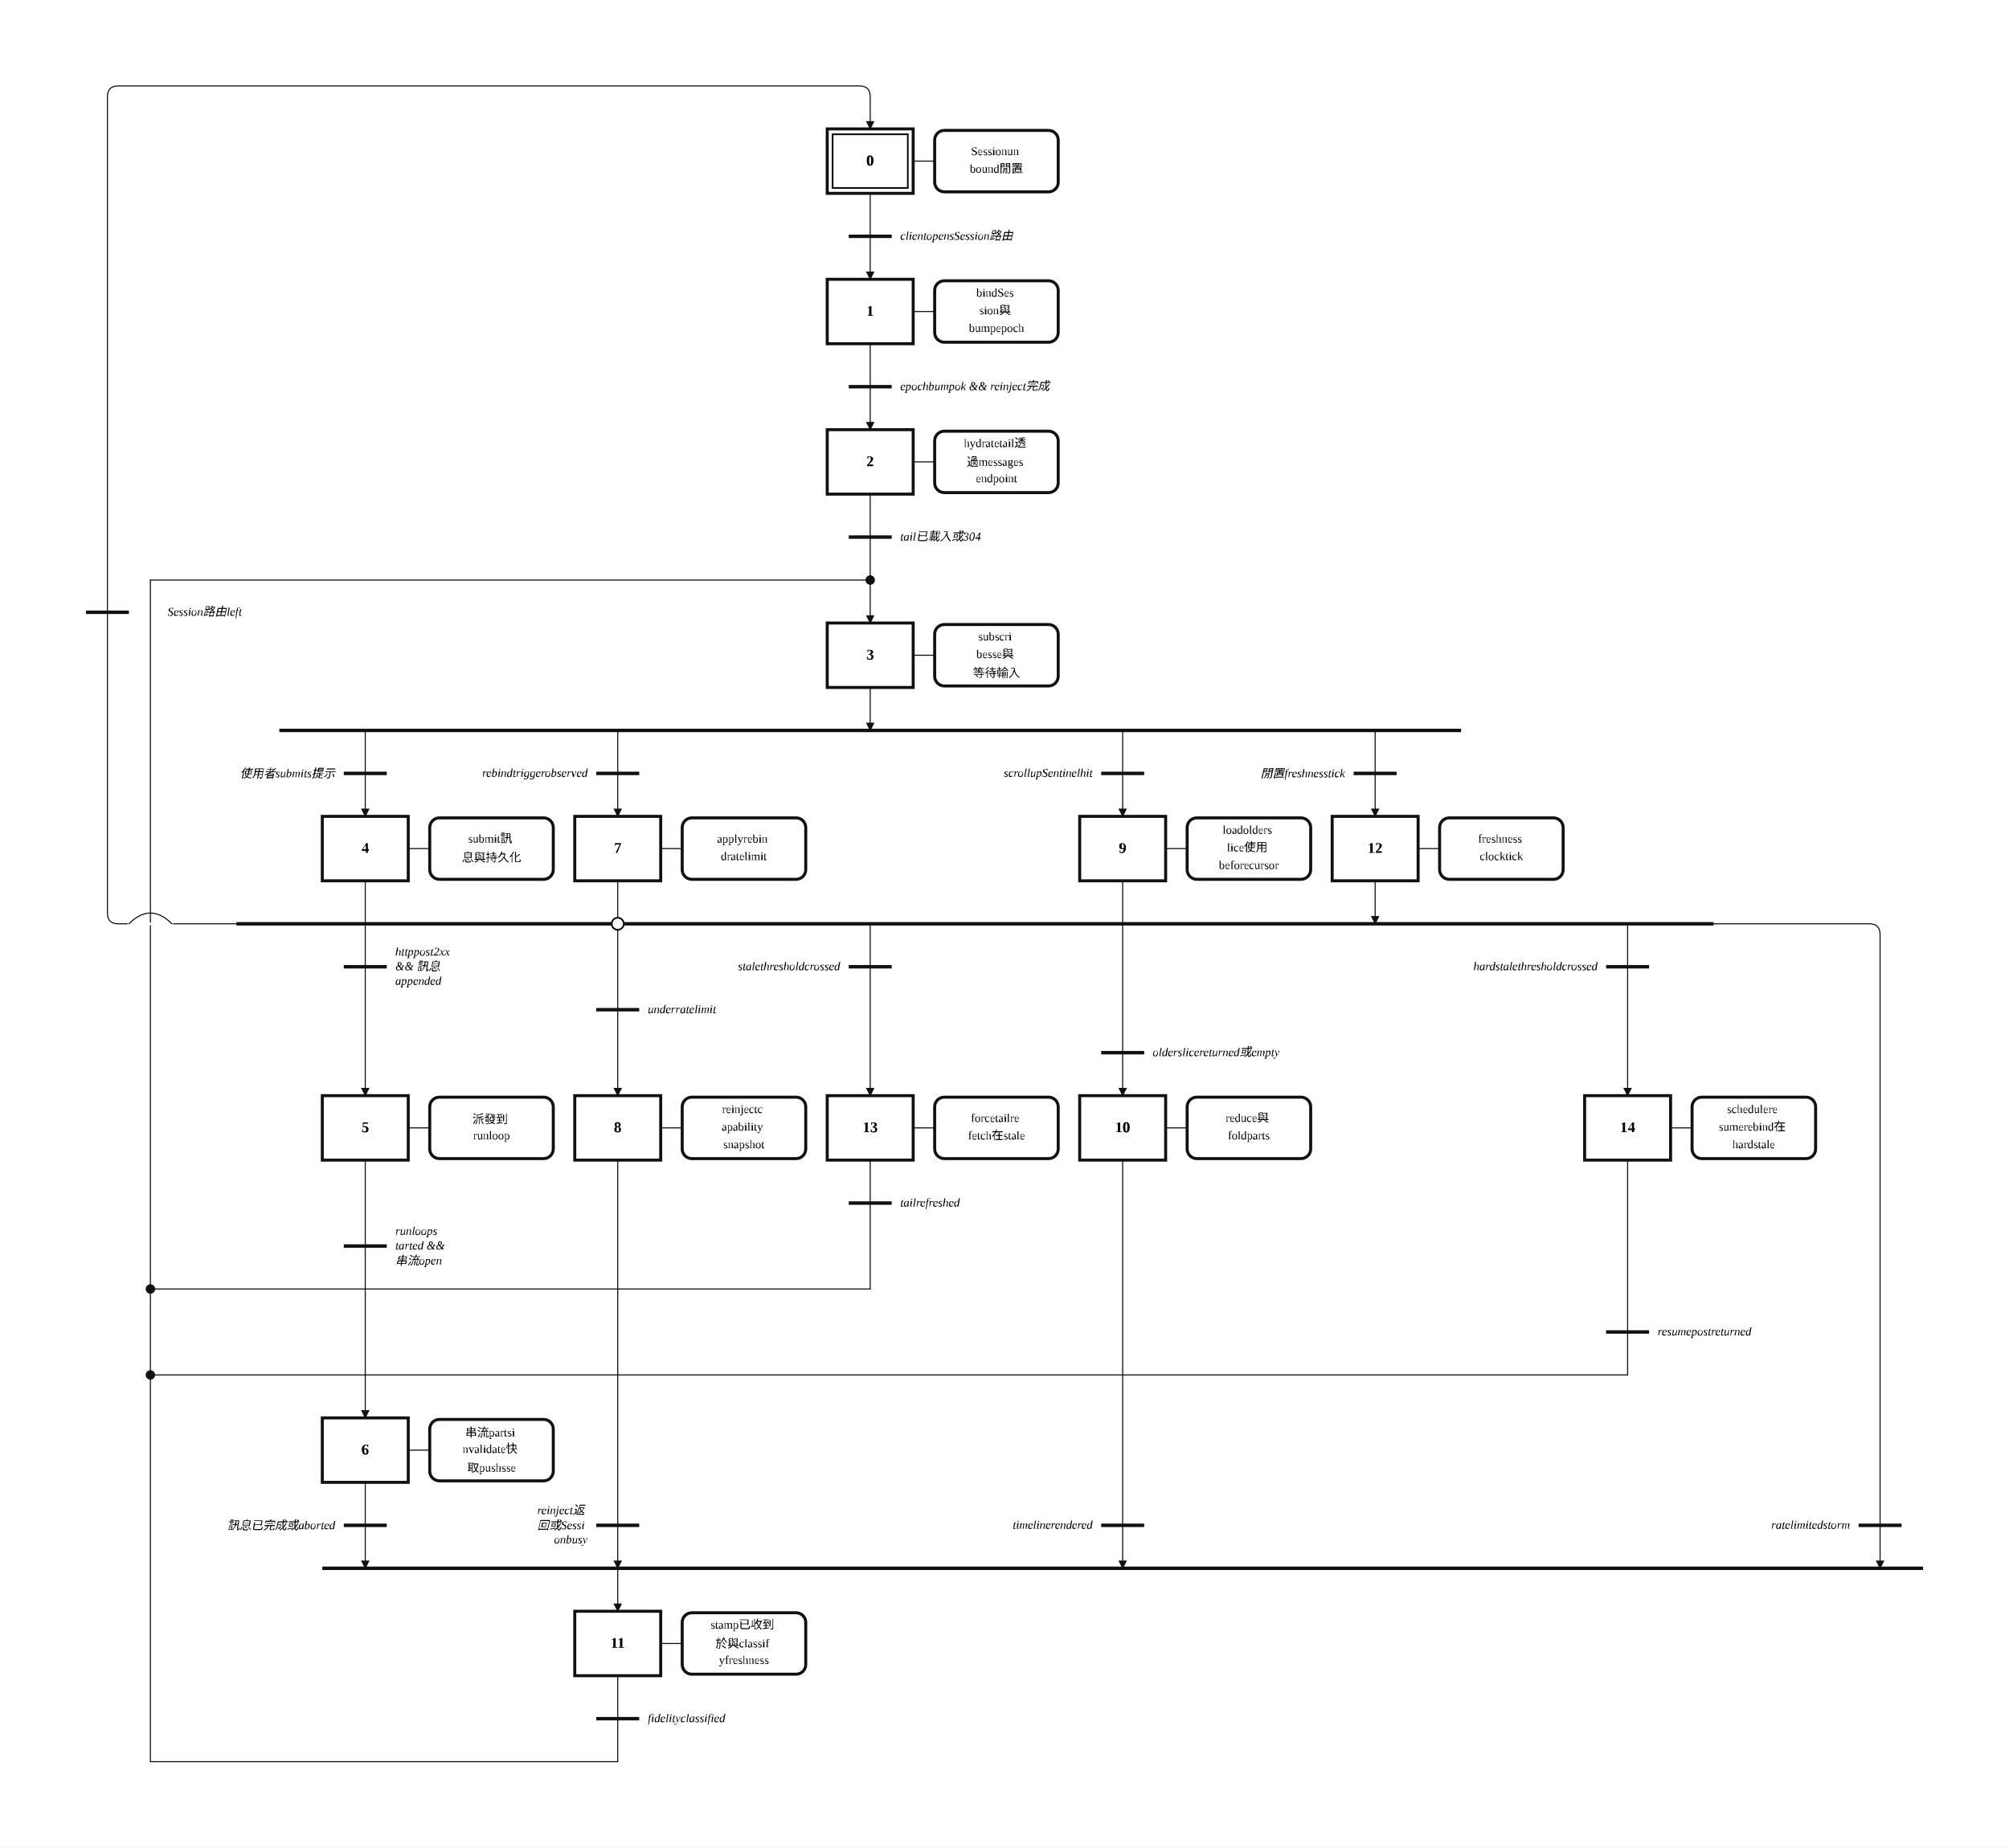
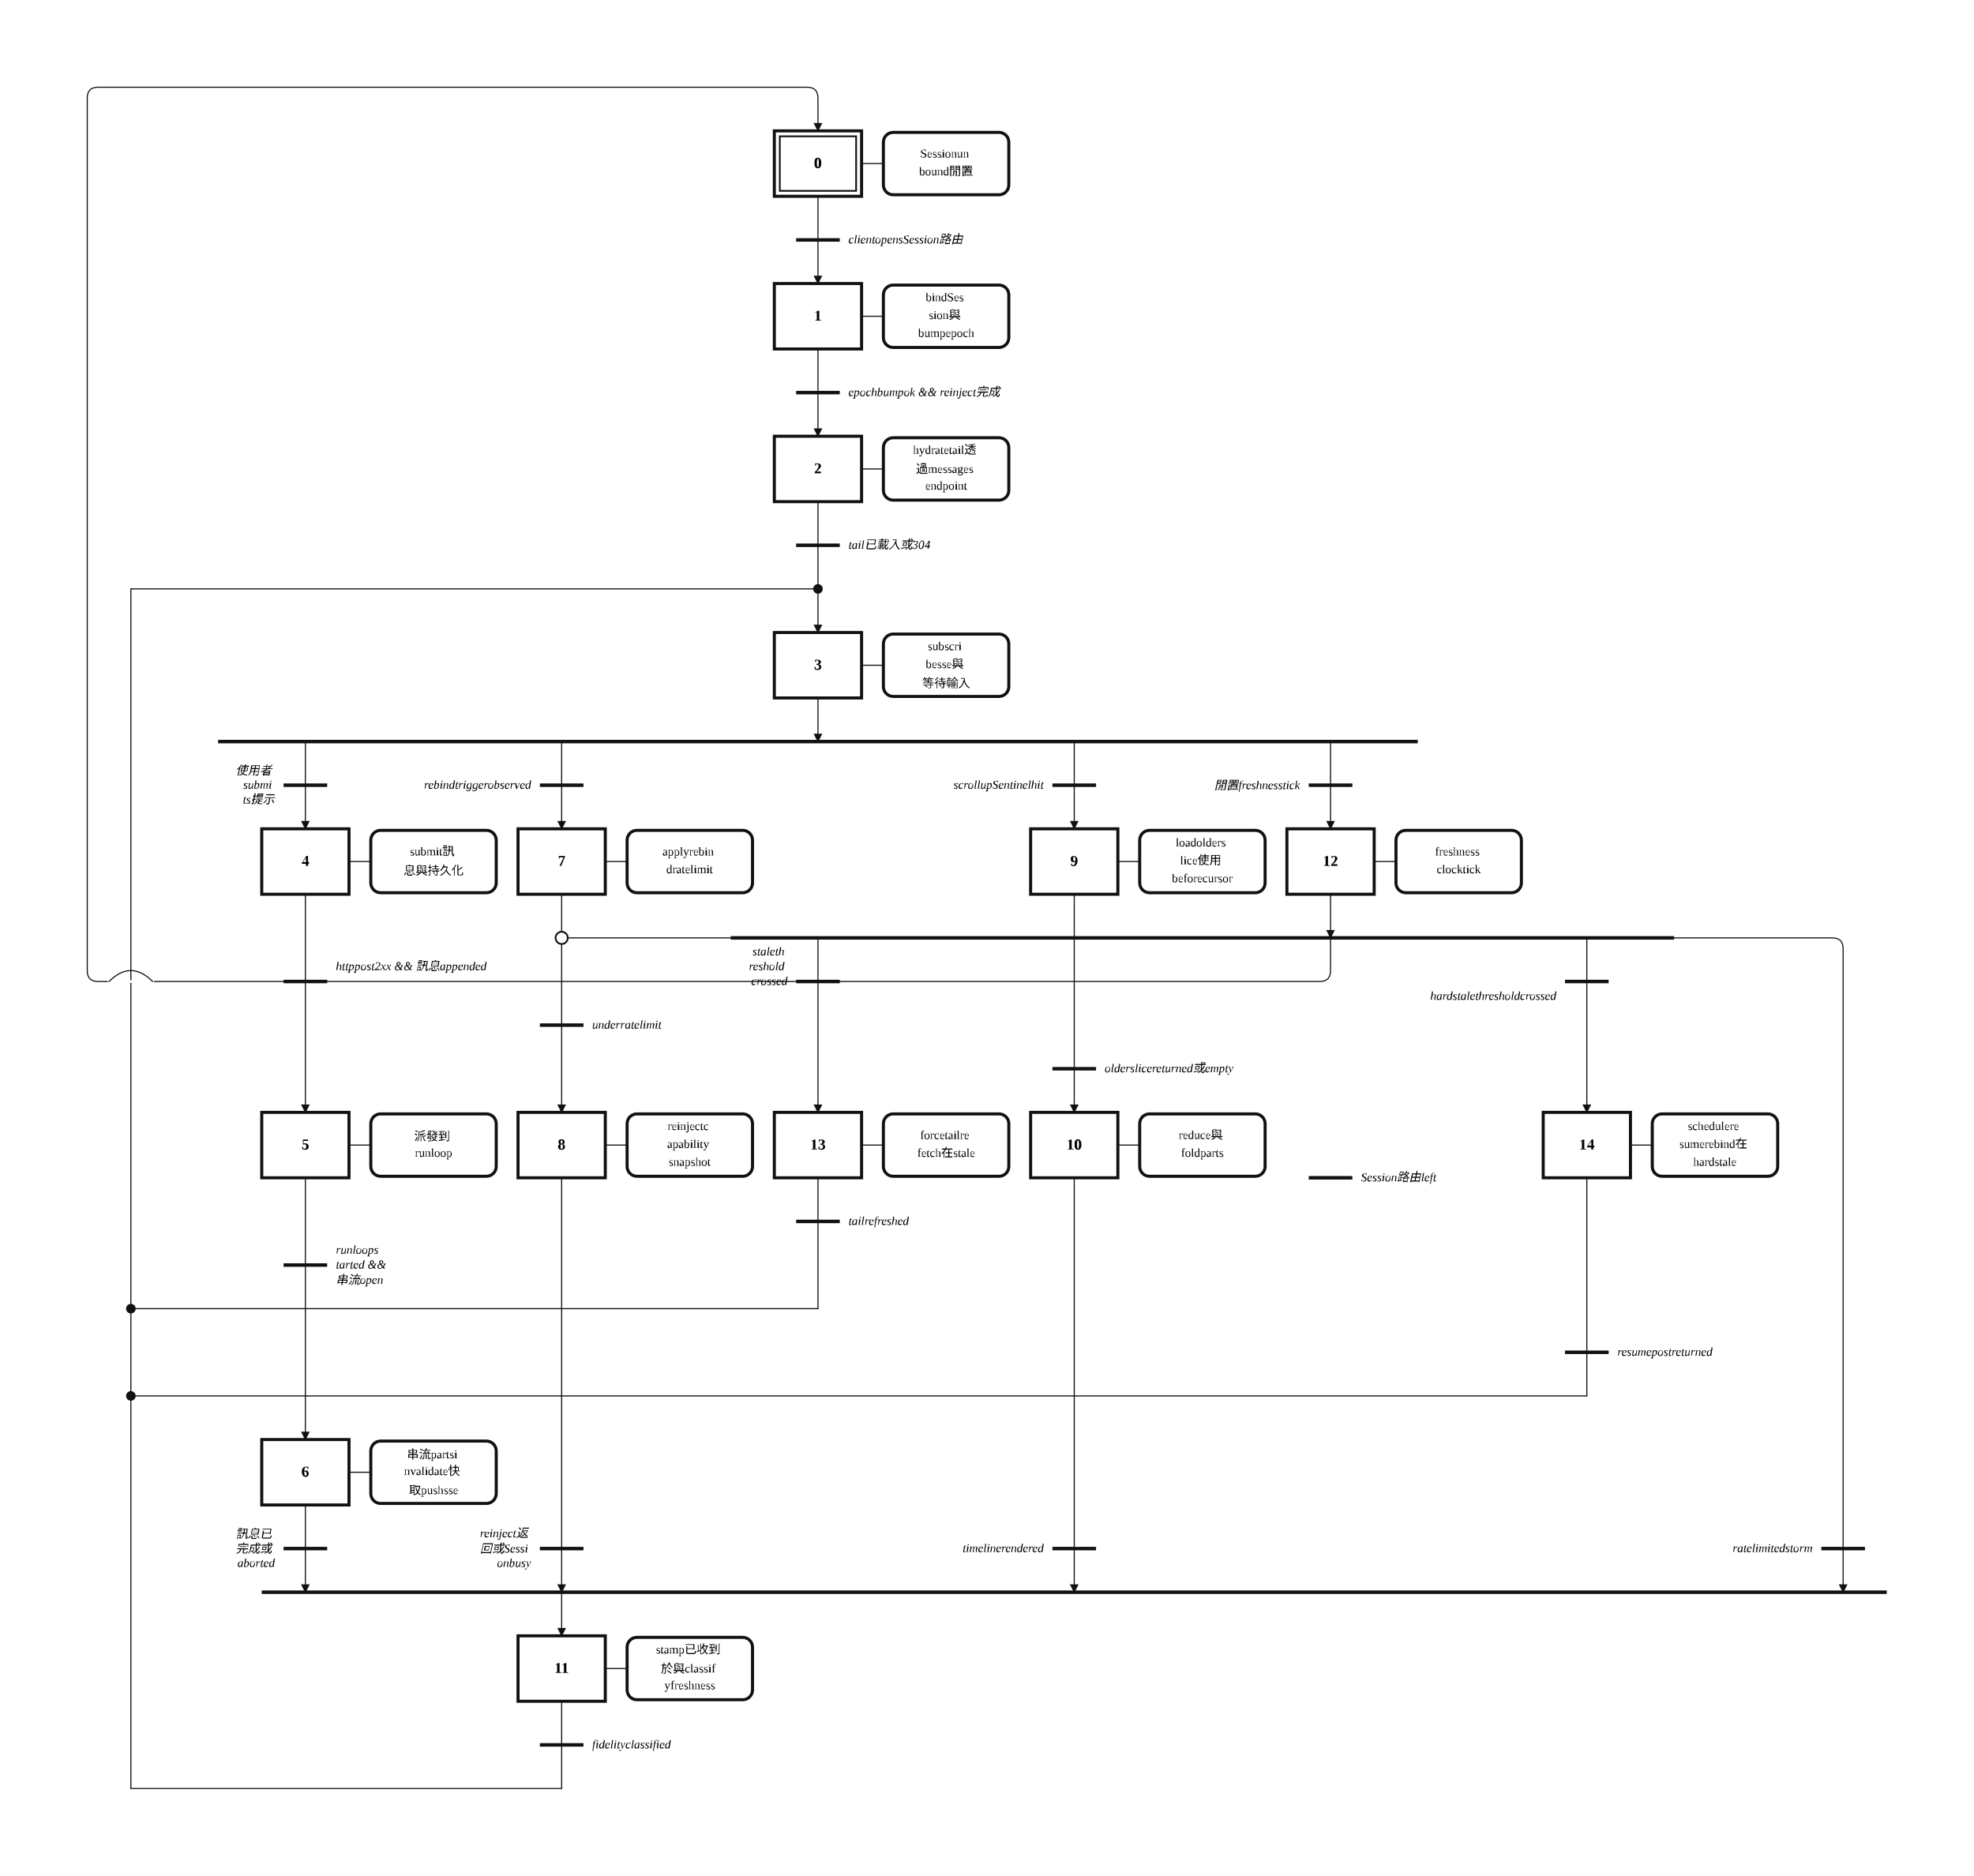
- <svg xmlns="http://www.w3.org/2000/svg" width="1870" height="1720" viewBox="-17.00 -2.00 93.50 86.00" role="img">
+ <svg xmlns="http://www.w3.org/2000/svg" width="1810" height="1720" viewBox="-14.00 -2.00 90.50 86.00" role="img">
  <style>
.step{fill:#fff;stroke:#111;stroke-width:.14}.step-inner{fill:none;stroke:#111;stroke-width:.08}
.action{fill:#fff;stroke:#111;stroke-width:.14}.gate{stroke:#111;stroke-width:.16}
.edge{fill:none;stroke:#111;stroke-width:.05;stroke-linecap:round;stroke-linejoin:round}.edge-arrow{marker-end:url(#arrow)}
.flyover-mask{stroke:#fff;stroke-width:.12;stroke-linecap:round}
.flyover{fill:none;stroke:#111;stroke-width:.05;stroke-linecap:round}
.junction{fill:#111;stroke:#111;stroke-width:0}.branch-junction{fill:#fff;stroke:#111;stroke-width:.08}
.assoc{stroke:#111;stroke-width:.05}.label{font:bold .7px 'Times New Roman', 'BiauKai', 'DFKai-SB', serif;text-anchor:middle;dominant-baseline:middle}
.action-label{font:.55px 'Times New Roman', 'BiauKai', 'DFKai-SB', serif;text-anchor:middle;dominant-baseline:middle}.gate-label{font:italic .55px 'Times New Roman', 'BiauKai', 'DFKai-SB', serif;text-anchor:start;dominant-baseline:middle}.gate-label-left{font:italic .55px 'Times New Roman', 'BiauKai', 'DFKai-SB', serif;text-anchor:end;dominant-baseline:middle}
</style>
  <defs>
    <marker id="arrow" markerWidth="0.4" markerHeight="0.4" refX="0.36" refY="0.2" orient="auto" markerUnits="userSpaceOnUse">
      <path d="M 0 0 L 0.4 0.2 L 0 0.4 z" fill="#111" />
    </marker>
  </defs>
-   <rect x="-17.00" y="-2.00" width="93.50" height="86.00" fill="white" />
+   <rect x="-14.00" y="-2.00" width="90.50" height="86.00" fill="white" />
  <path class="edge edge-arrow" d="M 23.50 23.00 L 23.50 27.00" />
  <path class="edge" d="M 23.50 7.00 L 23.50 9.00" />
  <path class="edge edge-arrow" d="M 23.50 9.00 L 23.50 11.00" />
  <path class="edge" d="M 23.50 14.00 L 23.50 16.00" />
  <path class="edge edge-arrow" d="M 23.50 16.00 L 23.50 18.00" />
  <path class="edge" d="M 23.50 21.00 L 23.50 23.00" />
  <path class="edge edge-arrow" d="M 23.50 30.00 L 23.50 32.00" />
  <path class="edge edge-arrow" d="M 0.00 32.00 L 0.00 36.00" />
  <path class="edge edge-arrow" d="M 11.75 32.00 L 11.75 36.00" />
  <path class="edge edge-arrow" d="M 35.25 32.00 L 35.25 36.00" />
  <path class="edge edge-arrow" d="M 47.00 32.00 L 47.00 36.00" />
  <path class="edge" d="M 0.00 39.00 L 0.00 43.00" />
  <path class="edge edge-arrow" d="M 0.00 43.00 L 0.00 49.00" />
  <path class="edge" d="M 0.00 52.00 L 0.00 56.00" />
  <path class="edge edge-arrow" d="M 0.00 56.00 L 0.00 64.00" />
  <path class="edge edge-arrow" d="M 0.00 67.00 L 0.00 71.00" />
  <path class="edge edge-arrow" d="M 11.75 71.00 L 11.75 73.00" />
  <path class="edge" d="M 11.75 39.00 L 11.75 41.00" />
  <path class="edge" d="M 11.75 41.00 L 11.75 45.00" />
  <path class="edge edge-arrow" d="M 11.75 45.00 L 11.75 49.00" />
  <path class="edge edge-arrow" d="M 11.75 41.00 L 70.00 41.00 Q 70.50 41.00 70.50 41.50 L 70.50 71.00" />
  <path class="edge edge-arrow" d="M 11.75 52.00 L 11.75 71.00" />
  <path class="edge" d="M 35.25 39.00 L 35.25 47.00" />
  <path class="edge edge-arrow" d="M 35.25 47.00 L 35.25 49.00" />
  <path class="edge edge-arrow" d="M 35.25 52.00 L 35.25 71.00" />
  <path class="edge" d="M 11.75 76.00 L 11.75 78.00" />
  <path class="edge" d="M 11.75 78.00 L 11.75 80.00" />
-   <path class="edge" d="M 11.75 80.00 L -10.00 80.00" />
-   <path class="edge" d="M -10.00 80.00 L -10.00 25.00" />
-   <path class="edge" d="M -10.00 25.00 L 23.50 25.00" />
+   <path class="edge" d="M 11.75 80.00 L -8.00 80.00" />
+   <path class="edge" d="M -8.00 80.00 L -8.00 25.00" />
+   <path class="edge" d="M -8.00 25.00 L 23.50 25.00" />
  <path class="edge edge-arrow" d="M 47.00 39.00 L 47.00 41.00" />
  <path class="edge edge-arrow" d="M 23.50 41.00 L 23.50 49.00" />
  <path class="edge edge-arrow" d="M 58.75 41.00 L 58.75 49.00" />
-   <path class="edge edge-arrow" d="M -6.00 41.00 L -11.50 41.00 Q -12.00 41.00 -12.00 40.50 L -12.00 2.50 Q -12.00 2.00 -11.50 2.00 L 23.00 2.00 Q 23.50 2.00 23.50 2.50 L 23.50 4.00" />
+   <path class="edge edge-arrow" d="M 47.00 41.00 L 47.00 42.50 Q 47.00 43.00 46.50 43.00 L -9.50 43.00 Q -10.00 43.00 -10.00 42.50 L -10.00 2.50 Q -10.00 2.00 -9.50 2.00 L 23.00 2.00 Q 23.50 2.00 23.50 2.50 L 23.50 4.00" />
  <path class="edge" d="M 23.50 52.00 L 23.50 54.00" />
  <path class="edge" d="M 23.50 54.00 L 23.50 58.00" />
-   <path class="edge" d="M 23.50 58.00 L -10.00 58.00" />
+   <path class="edge" d="M 23.50 58.00 L -8.00 58.00" />
  <path class="edge" d="M 58.75 52.00 L 58.75 60.00" />
  <path class="edge" d="M 58.75 60.00 L 58.75 62.00" />
-   <path class="edge" d="M 58.75 62.00 L -10.00 62.00" />
+   <path class="edge" d="M 58.75 62.00 L -8.00 62.00" />
  <rect class="step" x="21.50" y="4.00" width="4.00" height="3.00" />
  <rect class="step-inner" x="21.75" y="4.25" width="3.50" height="2.50" />
  <text class="label" x="23.50" y="5.50">0</text>
  <rect class="step" x="21.50" y="11.00" width="4.00" height="3.00" />
  <text class="label" x="23.50" y="12.50">1</text>
  <rect class="step" x="21.50" y="18.00" width="4.00" height="3.00" />
  <text class="label" x="23.50" y="19.50">2</text>
  <rect class="step" x="21.50" y="27.00" width="4.00" height="3.00" />
  <text class="label" x="23.50" y="28.50">3</text>
  <rect class="step" x="-2.00" y="36.00" width="4.00" height="3.00" />
  <text class="label" x="0.00" y="37.50">4</text>
  <rect class="step" x="-2.00" y="49.00" width="4.00" height="3.00" />
  <text class="label" x="0.00" y="50.50">5</text>
  <rect class="step" x="-2.00" y="64.00" width="4.00" height="3.00" />
  <text class="label" x="0.00" y="65.50">6</text>
  <rect class="step" x="9.75" y="36.00" width="4.00" height="3.00" />
  <text class="label" x="11.75" y="37.50">7</text>
  <rect class="step" x="9.75" y="49.00" width="4.00" height="3.00" />
  <text class="label" x="11.75" y="50.50">8</text>
  <rect class="step" x="33.25" y="36.00" width="4.00" height="3.00" />
  <text class="label" x="35.25" y="37.50">9</text>
  <rect class="step" x="33.25" y="49.00" width="4.00" height="3.00" />
  <text class="label" x="35.25" y="50.50">10</text>
  <rect class="step" x="9.75" y="73.00" width="4.00" height="3.00" />
  <text class="label" x="11.75" y="74.50">11</text>
  <rect class="step" x="45.00" y="36.00" width="4.00" height="3.00" />
  <text class="label" x="47.00" y="37.50">12</text>
  <rect class="step" x="21.50" y="49.00" width="4.00" height="3.00" />
  <text class="label" x="23.50" y="50.50">13</text>
  <rect class="step" x="56.75" y="49.00" width="4.00" height="3.00" />
  <text class="label" x="58.75" y="50.50">14</text>
  <line class="assoc" x1="25.50" y1="5.50" x2="26.50" y2="5.50" />
  <rect class="action" x="26.50" y="4.07" width="5.75" height="2.86" rx="0.45" ry="0.45" />
  <text class="action-label" x="29.38" y="5.09">
    <tspan x="29.38" dy="0">Sessionun</tspan>
    <tspan x="29.38" dy="0.82">bound閒置</tspan>
  </text>
  <line class="assoc" x1="25.50" y1="12.50" x2="26.50" y2="12.50" />
  <rect class="action" x="26.50" y="11.07" width="5.75" height="2.86" rx="0.45" ry="0.45" />
  <text class="action-label" x="29.38" y="11.68">
    <tspan x="29.38" dy="0">bindSes</tspan>
    <tspan x="29.38" dy="0.82">sion與</tspan>
    <tspan x="29.38" dy="0.82">bumpepoch</tspan>
  </text>
  <line class="assoc" x1="25.50" y1="19.50" x2="26.50" y2="19.50" />
  <rect class="action" x="26.50" y="18.07" width="5.75" height="2.86" rx="0.45" ry="0.45" />
  <text class="action-label" x="29.38" y="18.68">
    <tspan x="29.38" dy="0">hydratetail透</tspan>
    <tspan x="29.38" dy="0.82">過messages</tspan>
    <tspan x="29.38" dy="0.82">endpoint</tspan>
  </text>
  <line class="assoc" x1="25.50" y1="28.50" x2="26.50" y2="28.50" />
  <rect class="action" x="26.50" y="27.07" width="5.75" height="2.86" rx="0.45" ry="0.45" />
  <text class="action-label" x="29.38" y="27.68">
    <tspan x="29.38" dy="0">subscri</tspan>
    <tspan x="29.38" dy="0.82">besse與</tspan>
    <tspan x="29.38" dy="0.82">等待輸入</tspan>
  </text>
  <line class="assoc" x1="2.00" y1="37.50" x2="3.00" y2="37.50" />
  <rect class="action" x="3.00" y="36.07" width="5.75" height="2.86" rx="0.45" ry="0.45" />
  <text class="action-label" x="5.88" y="37.09">
    <tspan x="5.88" dy="0">submit訊</tspan>
    <tspan x="5.88" dy="0.82">息與持久化</tspan>
  </text>
  <line class="assoc" x1="2.00" y1="50.50" x2="3.00" y2="50.50" />
  <rect class="action" x="3.00" y="49.07" width="5.75" height="2.86" rx="0.45" ry="0.45" />
  <text class="action-label" x="5.88" y="50.09">
    <tspan x="5.88" dy="0">派發到</tspan>
    <tspan x="5.88" dy="0.82">runloop</tspan>
  </text>
  <line class="assoc" x1="2.00" y1="65.50" x2="3.00" y2="65.50" />
  <rect class="action" x="3.00" y="64.07" width="5.75" height="2.86" rx="0.45" ry="0.45" />
  <text class="action-label" x="5.88" y="64.68">
    <tspan x="5.88" dy="0">串流partsi</tspan>
    <tspan x="5.88" dy="0.82">nvalidate快</tspan>
    <tspan x="5.88" dy="0.82">取pushsse</tspan>
  </text>
  <line class="assoc" x1="13.75" y1="37.50" x2="14.75" y2="37.50" />
  <rect class="action" x="14.75" y="36.07" width="5.75" height="2.86" rx="0.45" ry="0.45" />
  <text class="action-label" x="17.62" y="37.09">
    <tspan x="17.62" dy="0">applyrebin</tspan>
    <tspan x="17.62" dy="0.82">dratelimit</tspan>
  </text>
  <line class="assoc" x1="13.75" y1="50.50" x2="14.75" y2="50.50" />
  <rect class="action" x="14.75" y="49.07" width="5.75" height="2.86" rx="0.45" ry="0.45" />
  <text class="action-label" x="17.62" y="49.68">
    <tspan x="17.62" dy="0">reinjectc</tspan>
    <tspan x="17.62" dy="0.82">apability</tspan>
    <tspan x="17.62" dy="0.82">snapshot</tspan>
  </text>
  <line class="assoc" x1="37.25" y1="37.50" x2="38.25" y2="37.50" />
  <rect class="action" x="38.25" y="36.07" width="5.75" height="2.86" rx="0.45" ry="0.45" />
  <text class="action-label" x="41.12" y="36.68">
    <tspan x="41.12" dy="0">loadolders</tspan>
    <tspan x="41.12" dy="0.82">lice使用</tspan>
    <tspan x="41.12" dy="0.82">beforecursor</tspan>
  </text>
  <line class="assoc" x1="37.25" y1="50.50" x2="38.25" y2="50.50" />
  <rect class="action" x="38.25" y="49.07" width="5.75" height="2.86" rx="0.45" ry="0.45" />
  <text class="action-label" x="41.12" y="50.09">
    <tspan x="41.12" dy="0">reduce與</tspan>
    <tspan x="41.12" dy="0.82">foldparts</tspan>
  </text>
  <line class="assoc" x1="13.75" y1="74.50" x2="14.75" y2="74.50" />
  <rect class="action" x="14.75" y="73.07" width="5.75" height="2.86" rx="0.45" ry="0.45" />
  <text class="action-label" x="17.62" y="73.68">
    <tspan x="17.62" dy="0">stamp已收到</tspan>
    <tspan x="17.62" dy="0.82">於與classif</tspan>
    <tspan x="17.62" dy="0.82">yfreshness</tspan>
  </text>
  <line class="assoc" x1="49.00" y1="37.50" x2="50.00" y2="37.50" />
  <rect class="action" x="50.00" y="36.07" width="5.75" height="2.86" rx="0.45" ry="0.45" />
  <text class="action-label" x="52.88" y="37.09">
    <tspan x="52.88" dy="0">freshness</tspan>
    <tspan x="52.88" dy="0.82">clocktick</tspan>
  </text>
  <line class="assoc" x1="25.50" y1="50.50" x2="26.50" y2="50.50" />
  <rect class="action" x="26.50" y="49.07" width="5.75" height="2.86" rx="0.45" ry="0.45" />
  <text class="action-label" x="29.38" y="50.09">
    <tspan x="29.38" dy="0">forcetailre</tspan>
    <tspan x="29.38" dy="0.82">fetch在stale</tspan>
  </text>
  <line class="assoc" x1="60.75" y1="50.50" x2="61.75" y2="50.50" />
  <rect class="action" x="61.75" y="49.07" width="5.75" height="2.86" rx="0.45" ry="0.45" />
  <text class="action-label" x="64.62" y="49.68">
    <tspan x="64.62" dy="0">schedulere</tspan>
    <tspan x="64.62" dy="0.82">sumerebind在</tspan>
    <tspan x="64.62" dy="0.82">hardstale</tspan>
  </text>
  <line class="gate" x1="22.50" y1="9.00" x2="24.50" y2="9.00" />
  <text class="gate-label" x="24.90" y="9.00">
    <tspan x="24.90" dy="0">clientopensSession路由</tspan>
  </text>
  <line class="gate" x1="22.50" y1="16.00" x2="24.50" y2="16.00" />
  <text class="gate-label" x="24.90" y="16.00">
    <tspan x="24.90" dy="0">epochbumpok &amp;&amp; reinject完成</tspan>
  </text>
  <line class="gate" x1="22.50" y1="23.00" x2="24.50" y2="23.00" />
  <text class="gate-label" x="24.90" y="23.00">
    <tspan x="24.90" dy="0">tail已載入或304</tspan>
  </text>
  <line class="gate" x1="-4.00" y1="32.00" x2="51.00" y2="32.00" />
  <line class="gate" x1="-1.00" y1="43.00" x2="1.00" y2="43.00" />
  <text class="gate-label" x="1.40" y="42.32">
-     <tspan x="1.40" dy="0">httppost2xx</tspan>
-     <tspan x="1.40" dy="0.68">&amp;&amp; 訊息</tspan>
-     <tspan x="1.40" dy="0.68">appended</tspan>
+     <tspan x="1.40" dy="0">httppost2xx &amp;&amp; 訊息appended</tspan>
  </text>
  <line class="gate" x1="-1.00" y1="56.00" x2="1.00" y2="56.00" />
  <text class="gate-label" x="1.40" y="55.32">
    <tspan x="1.40" dy="0">runloops</tspan>
    <tspan x="1.40" dy="0.68">tarted &amp;&amp;</tspan>
    <tspan x="1.40" dy="0.68">串流open</tspan>
  </text>
  <line class="gate" x1="-2.00" y1="71.00" x2="72.50" y2="71.00" />
  <line class="gate" x1="10.75" y1="45.00" x2="12.75" y2="45.00" />
  <text class="gate-label" x="13.15" y="45.00">
    <tspan x="13.15" dy="0">underratelimit</tspan>
  </text>
  <line class="gate" x1="34.25" y1="47.00" x2="36.25" y2="47.00" />
  <text class="gate-label" x="36.65" y="47.00">
    <tspan x="36.65" dy="0">olderslicereturned或empty</tspan>
  </text>
  <line class="gate" x1="10.75" y1="78.00" x2="12.75" y2="78.00" />
  <text class="gate-label" x="13.15" y="78.00">
    <tspan x="13.15" dy="0">fidelityclassified</tspan>
  </text>
-   <line class="gate" x1="-6.00" y1="41.00" x2="62.75" y2="41.00" />
+   <line class="gate" x1="19.50" y1="41.00" x2="62.75" y2="41.00" />
  <line class="gate" x1="22.50" y1="54.00" x2="24.50" y2="54.00" />
  <text class="gate-label" x="24.90" y="54.00">
    <tspan x="24.90" dy="0">tailrefreshed</tspan>
  </text>
  <line class="gate" x1="57.75" y1="60.00" x2="59.75" y2="60.00" />
  <text class="gate-label" x="60.15" y="60.00">
    <tspan x="60.15" dy="0">resumepostreturned</tspan>
  </text>
  <line class="gate" x1="-1.00" y1="34.00" x2="1.00" y2="34.00" />
-   <text class="gate-label-left" x="-1.40" y="34.00">
-     <tspan x="-1.40" dy="0">使用者submits提示</tspan>
+   <text class="gate-label-left" x="-1.40" y="33.32">
+     <tspan x="-1.40" dy="0">使用者</tspan>
+     <tspan x="-1.40" dy="0.68">submi</tspan>
+     <tspan x="-1.40" dy="0.68">ts提示</tspan>
  </text>
  <line class="gate" x1="10.75" y1="34.00" x2="12.75" y2="34.00" />
  <text class="gate-label-left" x="10.35" y="34.00">
    <tspan x="10.35" dy="0">rebindtriggerobserved</tspan>
  </text>
  <line class="gate" x1="34.25" y1="34.00" x2="36.25" y2="34.00" />
  <text class="gate-label-left" x="33.85" y="34.00">
    <tspan x="33.85" dy="0">scrollupSentinelhit</tspan>
  </text>
  <line class="gate" x1="46.00" y1="34.00" x2="48.00" y2="34.00" />
  <text class="gate-label-left" x="45.60" y="34.00">
    <tspan x="45.60" dy="0">閒置freshnesstick</tspan>
  </text>
  <line class="gate" x1="-1.00" y1="69.00" x2="1.00" y2="69.00" />
-   <text class="gate-label-left" x="-1.40" y="69.00">
-     <tspan x="-1.40" dy="0">訊息已完成或aborted</tspan>
+   <text class="gate-label-left" x="-1.40" y="68.32">
+     <tspan x="-1.40" dy="0">訊息已</tspan>
+     <tspan x="-1.40" dy="0.68">完成或</tspan>
+     <tspan x="-1.40" dy="0.68">aborted</tspan>
  </text>
  <line class="gate" x1="69.50" y1="69.00" x2="71.50" y2="69.00" />
  <text class="gate-label-left" x="69.10" y="69.00">
    <tspan x="69.10" dy="0">ratelimitedstorm</tspan>
  </text>
  <line class="gate" x1="10.75" y1="69.00" x2="12.75" y2="69.00" />
  <text class="gate-label-left" x="10.35" y="68.32">
    <tspan x="10.35" dy="0">reinject返</tspan>
    <tspan x="10.35" dy="0.68">回或Sessi</tspan>
    <tspan x="10.35" dy="0.68">onbusy</tspan>
  </text>
  <line class="gate" x1="34.25" y1="69.00" x2="36.25" y2="69.00" />
  <text class="gate-label-left" x="33.85" y="69.00">
    <tspan x="33.85" dy="0">timelinerendered</tspan>
  </text>
  <line class="gate" x1="22.50" y1="43.00" x2="24.50" y2="43.00" />
-   <text class="gate-label-left" x="22.10" y="43.00">
-     <tspan x="22.10" dy="0">stalethresholdcrossed</tspan>
+   <text class="gate-label-left" x="22.10" y="41.64">
+     <tspan x="22.10" dy="0">staleth</tspan>
+     <tspan x="22.10" dy="0.68">reshold</tspan>
+     <tspan x="22.10" dy="0.68">crossed</tspan>
  </text>
  <line class="gate" x1="57.75" y1="43.00" x2="59.75" y2="43.00" />
-   <text class="gate-label-left" x="57.35" y="43.00">
+   <text class="gate-label-left" x="57.35" y="43.68">
    <tspan x="57.35" dy="0">hardstalethresholdcrossed</tspan>
  </text>
-   <line class="gate" x1="-13.00" y1="26.50" x2="-11.00" y2="26.50" />
-   <text class="gate-label" x="-9.20" y="26.50">
-     <tspan x="-9.20" dy="0">Session路由left</tspan>
-   </text>
-   <line class="flyover-mask" x1="-11.00" y1="41.00" x2="-9.00" y2="41.00" />
-   <path class="flyover" d="M -11.00 41.00 Q -10.00 40.00 -9.00 41.00" />
+   <line class="gate" x1="46.00" y1="52.00" x2="48.00" y2="52.00" />
+   <text class="gate-label" x="48.40" y="52.00">
+     <tspan x="48.40" dy="0">Session路由left</tspan>
+   </text>
+   <line class="flyover-mask" x1="-9.00" y1="43.00" x2="-7.00" y2="43.00" />
+   <path class="flyover" d="M -9.00 43.00 Q -8.00 42.00 -7.00 43.00" />
  <circle class="junction" cx="23.50" cy="25.00" r="0.22" />
-   <circle class="junction" cx="-10.00" cy="58.00" r="0.22" />
-   <circle class="junction" cx="-10.00" cy="62.00" r="0.22" />
+   <circle class="junction" cx="-8.00" cy="58.00" r="0.22" />
+   <circle class="junction" cx="-8.00" cy="62.00" r="0.22" />
  <circle class="branch-junction" cx="11.75" cy="41.00" r="0.28" />
</svg>
